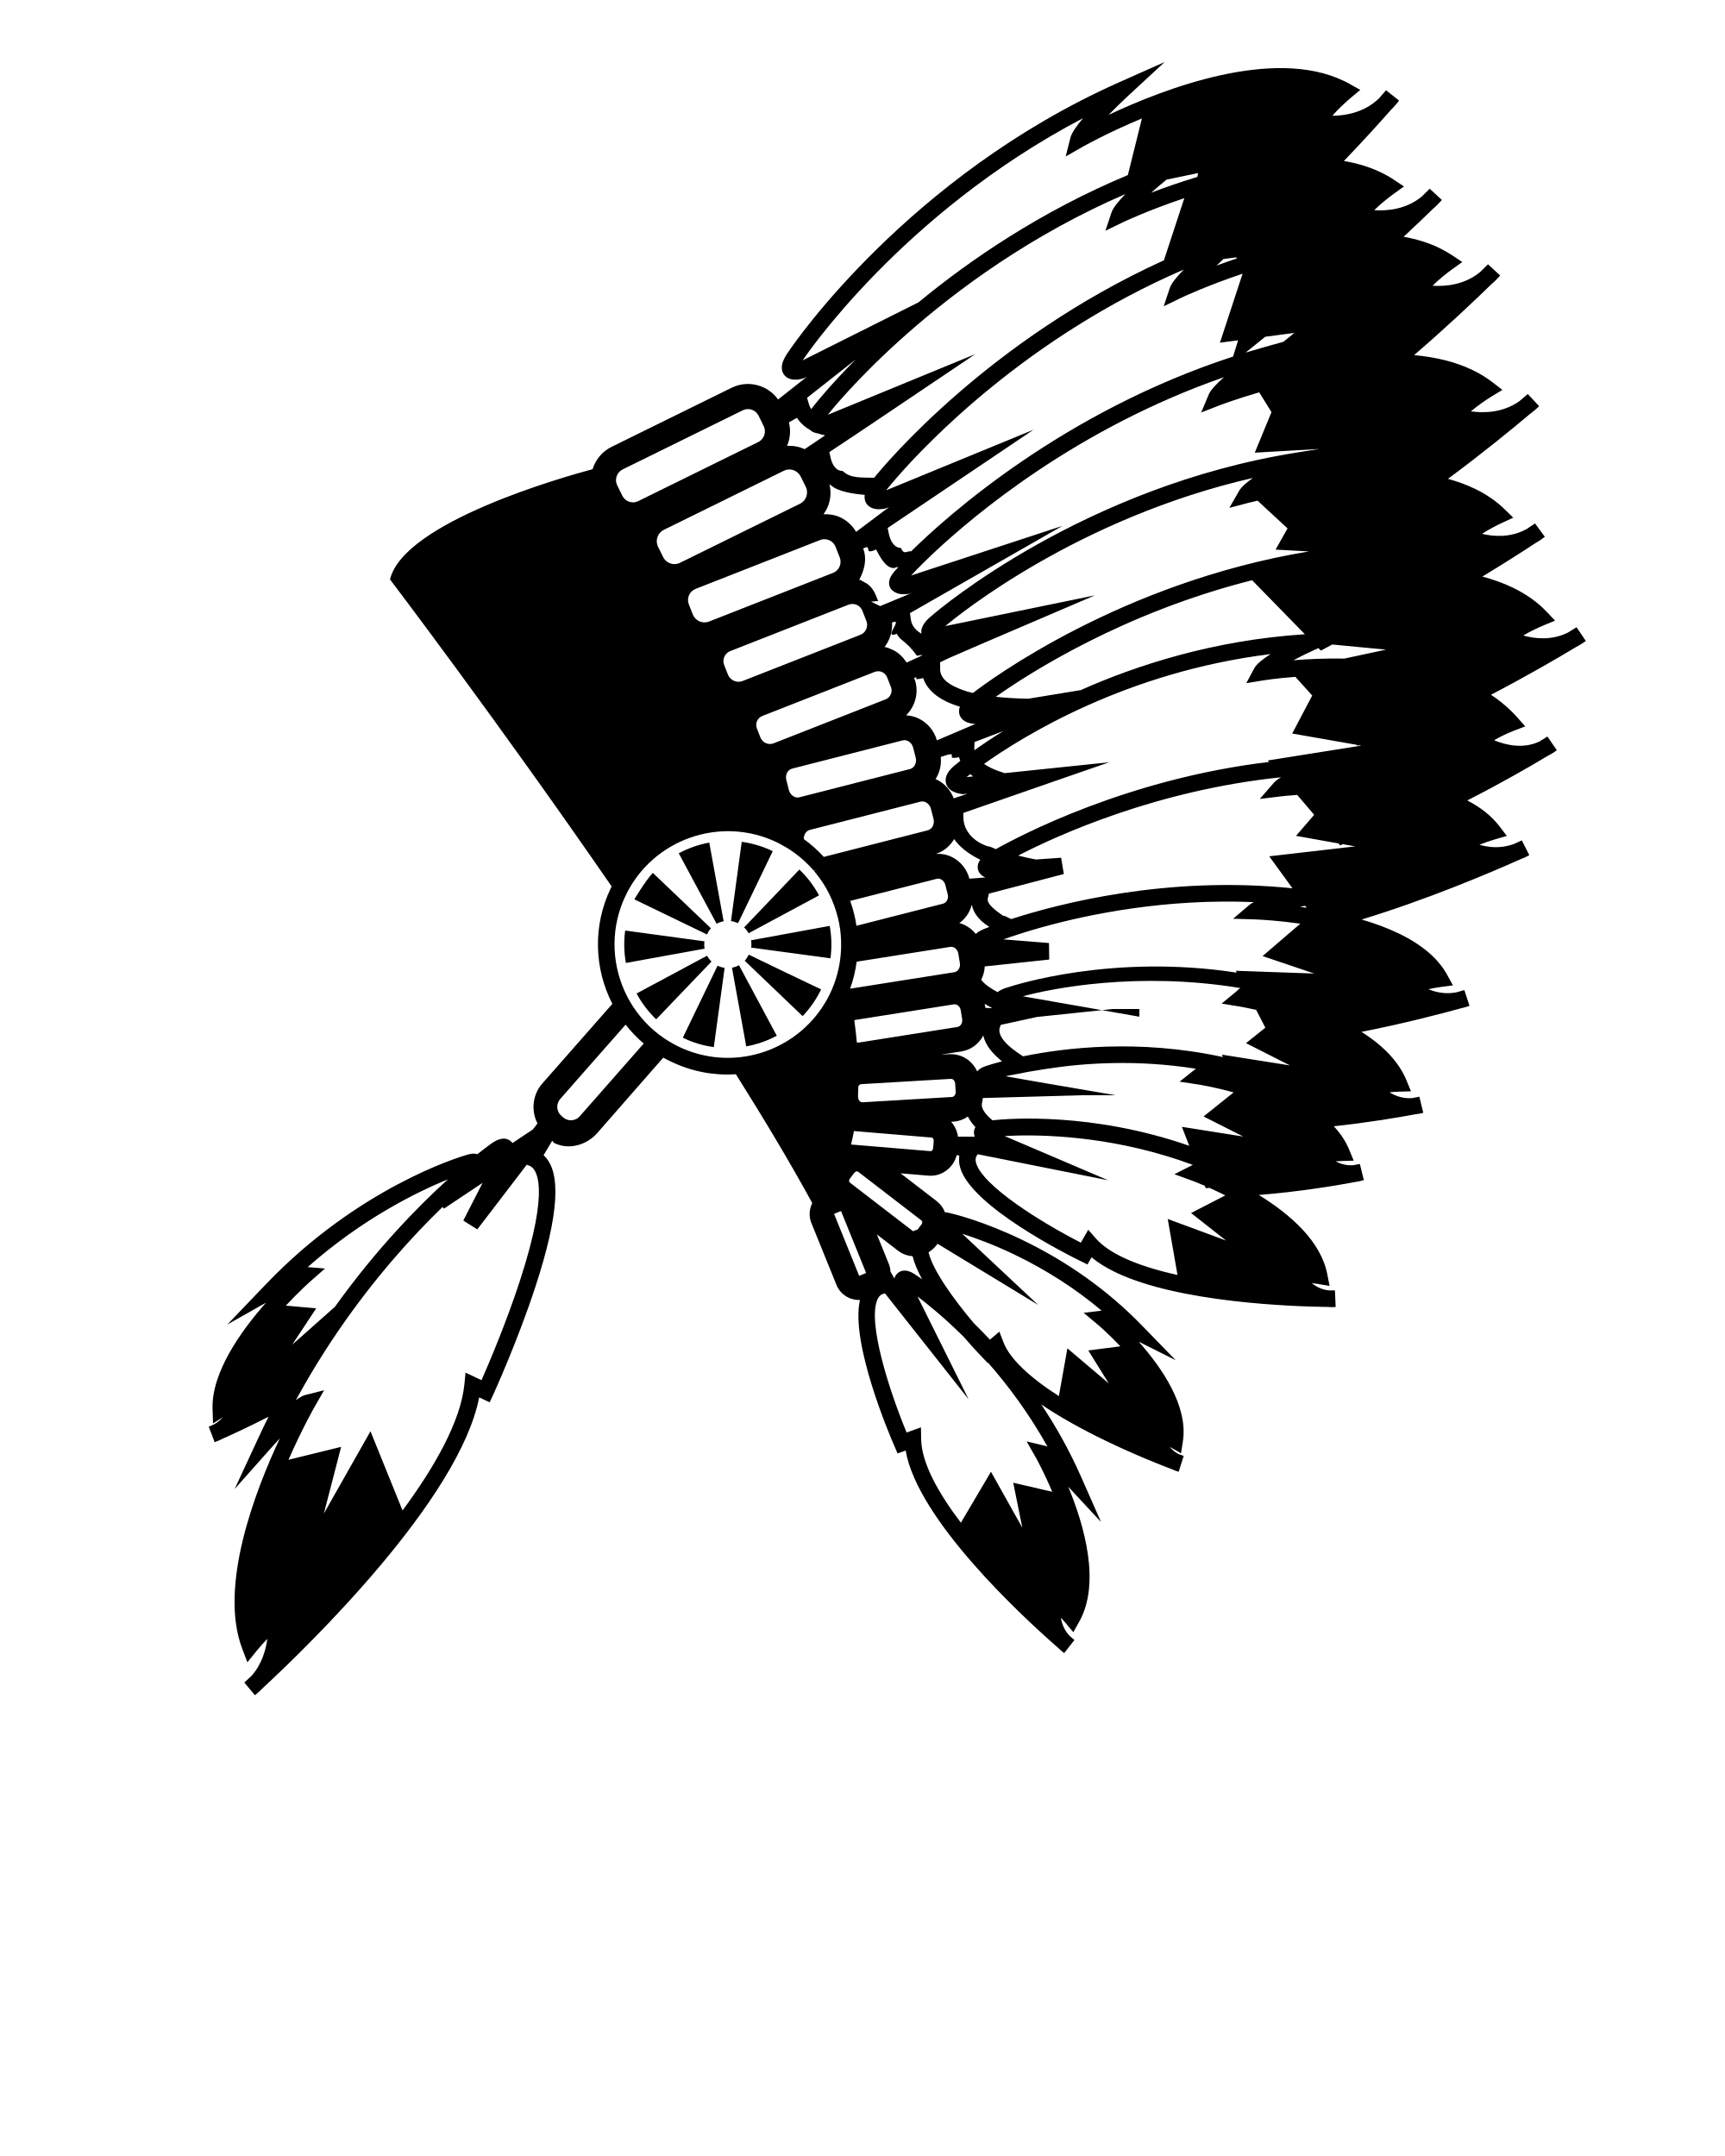
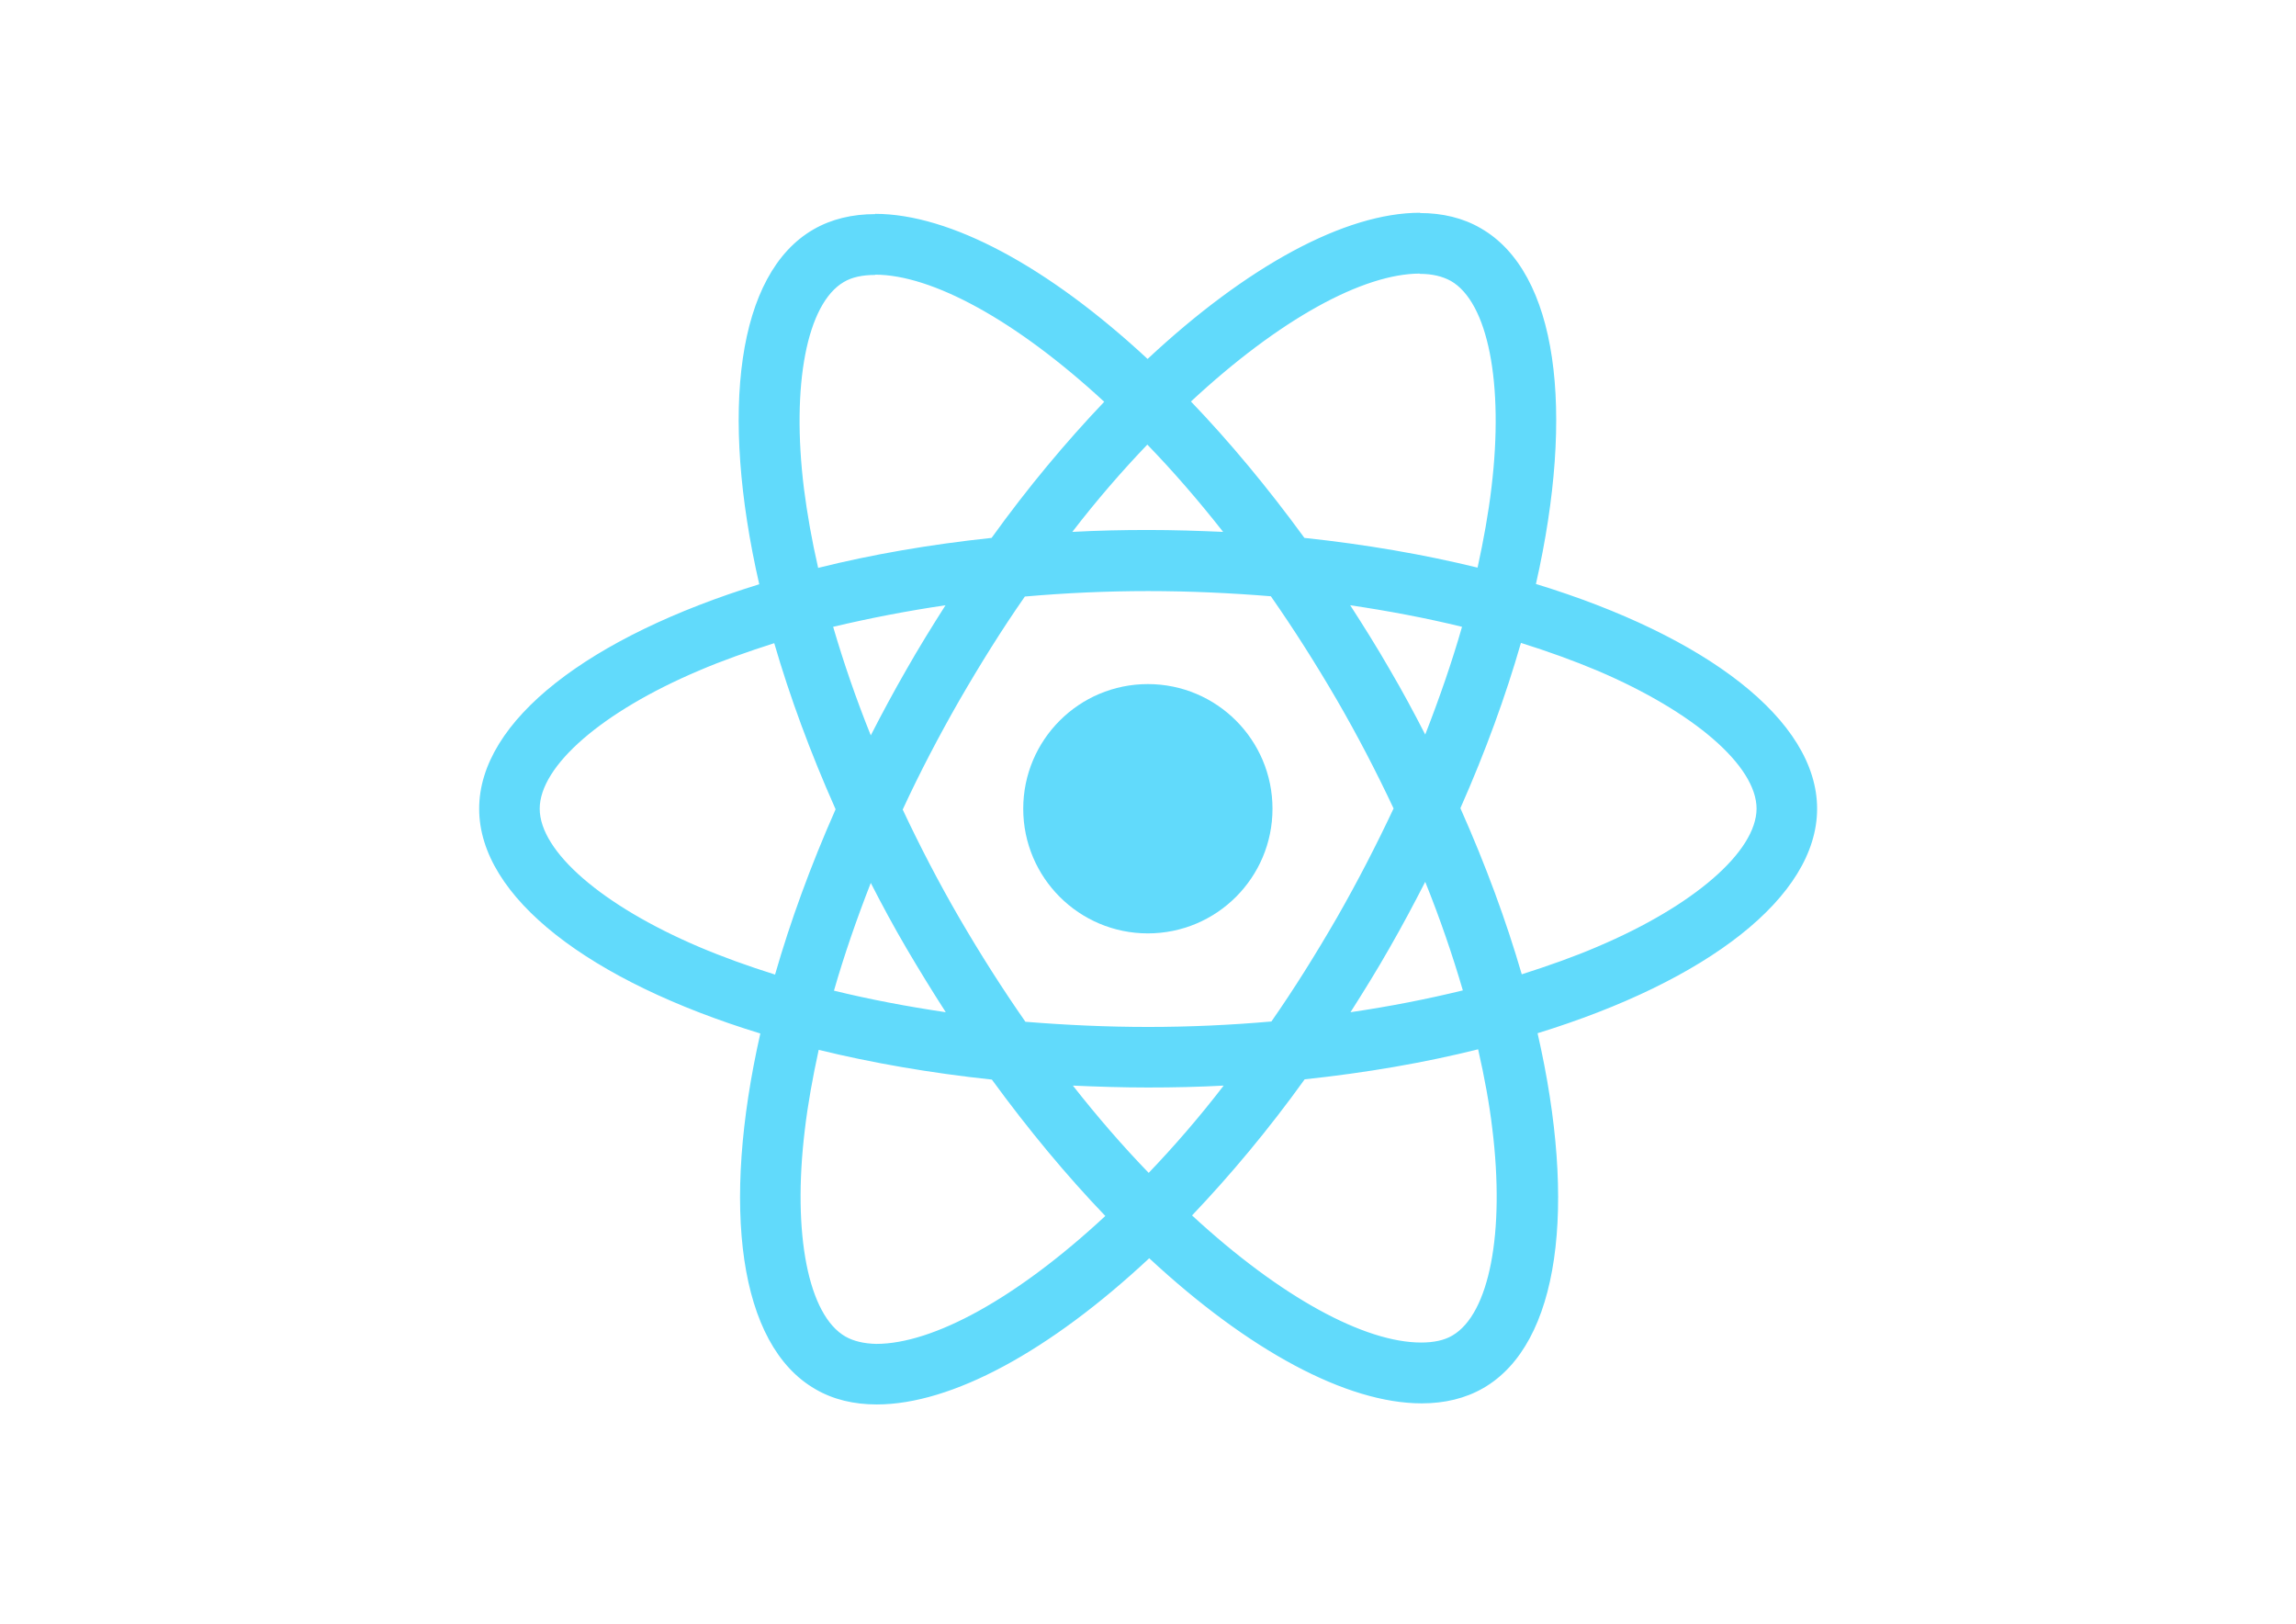
- <svg xmlns="http://www.w3.org/2000/svg" version="1.1" x="0px" y="0px" viewBox="0 0 100 125" enable-background="new 0 0 100 100" xml:space="preserve">
-   <g>
-     <g>
-       <g>
-         <g>
-           <g>
-             <path d="M39.583,60.166l2.015-4.177c0.131,0.064,0.269,0.105,0.409,0.125L41.38,60.71       C40.757,60.624,40.152,60.441,39.583,60.166z M38.04,59.097c-0.456-0.436-0.838-0.939-1.137-1.497l4.086-2.191       c0.068,0.126,0.155,0.24,0.258,0.339L38.04,59.097z M43.26,60.667l-0.827-4.563c0.142-0.026,0.279-0.073,0.407-0.143       l2.19,4.089C44.475,60.348,43.88,60.555,43.26,60.667z M36.284,55.83c-0.113-0.622-0.127-1.255-0.042-1.879l4.595,0.624       c-0.019,0.141-0.016,0.284,0.009,0.426L36.284,55.83z M46.528,58.912l-3.357-3.211c0.098-0.102,0.175-0.23,0.235-0.354l0,0       l2.104,1.017l2.089,0.999l0.004-0.006l-0.006,0.014C47.322,57.938,46.963,58.459,46.528,58.912z M40.984,54.178l-4.21-2.034       l0,0c0,0,0.639-1.084,1.072-1.536l3.366,3.21C41.114,53.921,41.043,54.053,40.984,54.178L40.984,54.178z M43.548,54.941       c0.019-0.141,0.016-0.284-0.01-0.425l4.561-0.835c0.113,0.622,0.129,1.254,0.044,1.879L43.548,54.941z M41.542,53.556       l-2.194-4.085c0.555-0.298,1.15-0.507,1.769-0.619l0.833,4.561C41.807,53.438,41.67,53.487,41.542,53.556z M43.395,54.108       c-0.068-0.127-0.155-0.241-0.257-0.339l3.202-3.354c0.457,0.436,0.84,0.938,1.139,1.497L43.395,54.108z M42.375,53.403       l0.623-4.596c0.623,0.084,1.228,0.266,1.798,0.541l-2.011,4.178C42.653,53.464,42.515,53.422,42.375,53.403z" />
-           </g>
-         </g>
-       </g>
-     </g>
-     <path d="M55.658,67.682c0.63,2.271,6.332,5.114,6.981,5.431l0.404,0.197l0.235-0.414c0.375,0.312,0.834,0.6,1.374,0.86   c3.675,1.775,10.337,1.994,12.324,2.019c0.148,0.013,0.3,0.014,0.453,0.001l-0.041-0.961c-0.003,0-0.131,0.001-0.361-0.001   c-0.202-0.021-0.398-0.078-0.586-0.168c-0.149-0.072-0.283-0.162-0.4-0.256c0.117,0.014,0.234,0.028,0.348,0.049l0.688,0.115   l-0.134-0.684c-0.372-1.899-2.115-3.446-3.969-4.589c2.4-0.189,4.578-0.561,5.637-0.76c0.148-0.017,0.305-0.061,0.451-0.102   l-0.229-0.936c-0.002,0.001-0.129,0.026-0.355,0.07c-0.329,0.031-0.663-0.032-0.989-0.19c-0.021-0.01-0.04-0.021-0.059-0.03   c0.115-0.01,0.234-0.018,0.349-0.021l0.696-0.021l-0.266-0.645c-0.196-0.475-0.493-0.924-0.887-1.348   c2.024-0.217,3.765-0.515,4.705-0.69c0.162-0.02,0.321-0.044,0.483-0.089l-0.229-0.935c-0.003,0.001-0.144,0.03-0.397,0.078   c-0.375,0.036-0.754-0.036-1.126-0.216c-0.075-0.037-0.146-0.074-0.212-0.114c0.18-0.021,0.371-0.036,0.555-0.04l0.695-0.021   l-0.265-0.644c-0.433-1.047-1.31-1.985-2.606-2.801c2.448-0.482,4.578-1.039,5.732-1.358c0.178-0.038,0.357-0.088,0.533-0.152   l-0.301-0.914c-0.002,0.001-0.164,0.049-0.457,0.131c-0.649,0.127-1.222-0.013-1.626-0.182c0.238-0.054,0.494-0.1,0.726-0.13   l0.697-0.091l-0.339-0.617c-0.515-0.938-1.454-1.741-2.791-2.388c-0.68-0.327-1.417-0.596-2.163-0.813   c3.836-1.17,7.478-2.723,9.168-3.478c0.187-0.069,0.372-0.154,0.551-0.252l-0.434-0.858c-0.002,0.002-0.172,0.08-0.479,0.218   c-0.755,0.271-1.458,0.188-1.978,0.034c0.289-0.116,0.619-0.23,0.914-0.316l0.674-0.195l-0.427-0.559   c-0.447-0.586-1.076-1.09-1.866-1.499c1.996-1.015,3.651-1.975,4.636-2.567c0.194-0.097,0.382-0.212,0.557-0.344l-0.546-0.792   c-0.002,0.001-0.167,0.106-0.47,0.289c-0.946,0.449-1.966,0.196-2.621-0.073c0.326-0.197,0.767-0.408,1.157-0.558l0.647-0.248   l-0.461-0.521c-0.43-0.486-0.94-0.925-1.524-1.312c2.112-1.103,3.872-2.129,4.919-2.76c0.2-0.102,0.395-0.222,0.581-0.358   l-0.539-0.796c-0.002,0.001-0.181,0.113-0.507,0.311c-0.959,0.476-1.945,0.347-2.583,0.167c0.351-0.209,0.801-0.43,1.197-0.594   l0.646-0.267l-0.479-0.508c-0.522-0.554-1.184-1.026-1.965-1.404c-0.552-0.266-1.147-0.478-1.769-0.645   c1.28-0.773,2.338-1.453,3.054-1.925c0.196-0.11,0.386-0.238,0.567-0.38l-0.57-0.774c-0.002,0.001-0.177,0.121-0.495,0.331   c-0.942,0.515-1.929,0.427-2.575, 0.271c0.342-0.223,0.783-0.463,1.174-0.643l0.635-0.292l-0.499-0.489   c-0.476-0.465-1.056-0.865-1.726-1.188c-0.488-0.235-1.012-0.425-1.559-0.576c2.049-1.519,3.733-2.901,4.732-3.744   c0.194-0.14,0.379-0.298,0.551-0.472l-0.658-0.701c-0.002,0.001-0.172,0.15-0.483,0.413c-0.977,0.694-2.099,0.693-2.813,0.591   c0.366-0.313,0.866-0.66,1.227-0.881l0.598-0.363l-0.553-0.428c-0.352-0.272-0.745-0.515-1.17-0.72   c-1.018-0.491-2.18-0.757-3.396-0.868c1.943-1.675,3.536-3.188,4.476-4.105c0.183-0.154,0.355-0.326,0.515-0.511l-0.707-0.65   c-0.003,0-0.162,0.162-0.453,0.447c-0.923,0.764-2.042,0.844-2.763,0.795c0.344-0.339,0.815-0.722,1.159-0.968l0.568-0.406   l-0.581-0.386c-0.236-0.156-0.489-0.3-0.753-0.428c-0.64-0.31-1.336-0.519-2.068-0.65c0.688-0.64,1.267-1.196,1.704-1.622   c0.183-0.154,0.354-0.326,0.515-0.511l-0.708-0.652c-0.002,0.002-0.161,0.163-0.453,0.449c-0.922,0.764-2.042,0.844-2.762,0.794   c0.343-0.339,0.815-0.721,1.159-0.968l0.567-0.407l-0.581-0.385c-0.235-0.157-0.488-0.301-0.753-0.428   c-0.663-0.32-1.388-0.534-2.149-0.664c1.155-1.205,2.096-2.247,2.721-2.957C80.8,6.21,80.96,6.027,81.104,5.83l-0.753-0.597   c-0.002,0.001-0.149,0.174-0.419,0.48c-0.863,0.83-1.974,0.994-2.695,0.998c0.316-0.363,0.76-0.78,1.084-1.052l0.536-0.447   l-0.608-0.341c-0.109-0.063-0.225-0.122-0.34-0.177C73.797,2.708,67.467,5.15,64.268,6.66c0.354-0.364,0.742-0.744,1.114-1.088   l2.136-1.976l-2.659,1.183c-12.203,5.435-18.851,15.168-19.107,15.55c-0.36,0.494-0.486,0.853-0.409,1.161   c0.049,0.196,0.177,0.353,0.361,0.441c0.319,0.154,0.718,0.056,0.875,0.006l0.196-0.091l-1.669,1.315   c-0.207-0.292-0.483-0.525-0.812-0.685c-0.6-0.29-1.287-0.287-1.884,0.007l-6.957,3.425c-0.551,0.271-0.932,0.75-1.1,1.295   c-1.644,0.438-10.942,3.056-11.744,6.39c0,0,6.244,8.221,12.849,17.8c-0.014,0.031-0.031,0.06-0.045,0.09   c-1.068,2.209-0.956,4.688,0.086,6.719l-4.058,4.614c-0.577,0.656-0.661,1.583-0.283,2.318l-0.264,0.345   c-0.028,0.021-0.055,0.037-0.083,0.057l-1.104, 0.736c-0.059-0.083-0.135-0.148-0.231-0.195c-0.383-0.185-0.801,0.073-1.125,0.322   c-0.054,0.039-0.293,0.212-0.677,0.518c-0.222-0.07-0.465-0.013-0.679,0.06c-0.379,0.109-6.214,1.877-11.558,7.458l-2.259,2.358   l2.243-1.267c-1.451,1.642-3.17,4.048-3.099,6.166l0.028,0.836l0.568-0.356c-0.142,0.156-0.312,0.302-0.513,0.411   c-0.193,0.086-0.302,0.133-0.304,0.134l0.344,0.897c0.132-0.046,0.26-0.101,0.383-0.165c0.61-0.271,1.596-0.725,2.741-1.311   c-0.201,0.4-0.398,0.809-0.59,1.225l-1.374,2.963l2.169-2.441c0.144-0.161,0.294-0.327,0.447-0.491   c-1.447,3.086-3.552,8.59-2.177,12.2l0.298,0.783l0.525-0.652c0.188-0.233,0.417-0.489,0.632-0.708   c-0.09,0.648-0.328,1.502-0.938,2.166c-0.254,0.234-0.396,0.362-0.399,0.364l0.617,0.738c0.164-0.128,0.319-0.27,0.462-0.421   c2.729-2.531,11.38-10.943,12.538-16.847l0.609,0.285l0.203-0.44c0.014-0.03,1.417-3.099,2.458-6.292   c1.357-4.158,1.511-6.652,0.463-7.592c0.128-0.225,0.29-0.484,0.5-0.84c0.047,0.031,0.08,0.136,0.13,0.136l0,0   c0.83,0.411,1.863,0.118,2.473-0.573l3.833-4.38c0.15,0.087,0.308,0.158,0.466,0.234c1.207,0.583,2.497,0.809,3.748,0.729   c1.65,2.625,3.167,5.159,4.427,7.47c-0.008,0.017-0.018,0.032-0.025,0.049c-0.163,0.356-0.172,0.748-0.027,1.106l1.456,3.591   c0.129,0.319,0.374,0.578,0.688,0.73c0.209,0.101,0.44,0.147,0.671,0.142c-0.565,2.478,1.723,7.842,2.002,8.481l0.18,0.414   l0.468-0.168c0.691,4.043,6.854,9.709,8.838,11.439c0.107,0.11,0.226,0.211,0.354,0.303l0.592-0.757   c-0.002-0.002-0.104-0.088-0.284-0.245c-0.306-0.319-0.445-0.706-0.504-1.049c0.104,0.108,0.2,0.216,0.275,0.307l0.448,0.534   l0.342-0.608c1.267-2.259,0.272-5.638-0.635-7.824l1.898,2.04l-1.151-2.61c-0.687-1.557-1.48-2.959-2.313-4.204   c1.02,0.693,2.272,1.4,3.758,2.118c1.699,0.82,3.232,1.421,3.831,1.646c0.12,0.058,0.247,0.104,0.378,0.14l0.291-0.917   c-0.003,0-0.106-0.038-0.294-0.109c-0.215-0.104-0.382-0.254-0.512-0.414c0.029,0.016,0.047,0.025,0.047,0.025l0.605,0.345   l0.107-0.688c0.321-2.053-1.235-4.295-2.563-5.785l2.146,1.076l-1.988-2.045c-1.941-1.995-4.26-3.652-6.893-4.924   c-2.285-1.103-3.969-1.504-4.143-1.544c-0.076-0.021-0.205-0.055-0.351-0.063c-0.1-0.258-0.266-0.483-0.489-0.655l-2.085-1.605   l1.615,0.136c0.423,0.035,0.832-0.103,1.153-0.391c0.243-0.216,0.41-0.498,0.489-0.811c0.042,0.013,0.091,0.03,0.149,0.052   C55.579,67.225,55.595,67.451,55.658,67.682z M56.943,63.895l0.03-0.234l5.743-0.16h1.97l-4.095-0.7l-2.294-0.401   c0.243-0.064,0.546-0.099,0.898-0.175c0.427-0.093,0.928-0.169,1.494-0.258c2.142-0.336,5.21-0.549,8.639-0.004   c-0.03,0.018-0.057,0.039-0.079,0.059l-0.869,0.69l1.096,0.166c0.015,0.003,0.88,0.137,2.038,0.457l-1.742,1.395l2.303,1.165   l-3.56-0.564l0.427,1.1c-5.617-1.96-10.455-1.583-11.41-1.48C57.043,64.544,56.83,64.179,56.943,63.895z M56.894,60.217   c0.042-0.06,0.078-0.122,0.109-0.186c0.117,0.572,0.557,1.079,1.084,1.501c-0.451,0.119-0.731,0.21-0.806,0.235   c-0.149,0.042-0.453,0.134-0.635,0.348c-0.164-0.362-0.446-0.661-0.809-0.837c-0.249-0.12-0.526-0.175-0.801-0.159l-0.497,0.029   l1.187-0.188C56.202,60.887,56.618,60.622,56.894,60.217z M57.081,58.2c0.137,0.083,0.285,0.166,0.447,0.25l-0.403-0.015   l-0.014-0.088C57.104,58.298,57.094,58.249,57.081,58.2z M71.075,71.923l-3.38-1.25l0.566,3.247   c-1.18-0.261-2.29-0.597-3.189-1.031c-0.679-0.327-1.197-0.692-1.541-1.084l-0.444-0.507l-0.429,0.748   c-2.313-1.179-5.708-3.303-6.073-4.622c-0.063-0.226-0.009-0.35,0.046-0.434l0.046-0.071l4.537,0.906l3.027,0.604l-6.002-2.564   c0.201-0.012,0.44-0.021,0.712-0.028c2.031-0.049,5.945,0.121,10.203,1.702c-0.032,0.013-0.062,0.024-0.087,0.038l-0.986,0.502   l0.814,0.296l0.226,0.082c0.004,0.002,0.282,0.104,0.722,0.294l0.055,0.138l0.216-0.02c0.175,0.078,0.366,0.167,0.57,0.267   c0.111,0.053,0.227,0.11,0.347,0.171l-1.983,1.022L71.075,71.923z M74.783,61.771l-3.942-0.624l0.053,0.139   c-4.891-1.061-9.177-0.538-11.584-0.042c-1.039-0.65-1.519-1.252-1.339-1.706l0.047-0.119l2.099-0.458l4.396-0.461h1.535   l0.003,0.446l-6.755-1.183c1.662-0.453,6.659-1.459,12.614-0.477c-0.09,0.04-0.166,0.138-0.223,0.183l-0.868,0.716l1.094,0.18   c0.011,0.001,0.356,0.064,0.906,0.183l0.534,1.035l-1.12,0.897L74.783,61.771z M71.642,56.283l0.057,0.109   c-7.231-1.113-12.898,0.727-13.29,0.857c-0.134,0.039-0.387,0.114-0.577,0.273c-0.38-0.203-0.748-0.448-0.952-0.714   c0.123-0.241,0.193-0.505,0.207-0.777l3.736-0.398l-0.01-0.831l-0.002-0.127l-1.139-0.092l-1.505-0.12   c0.134-0.048,0.291-0.102,0.465-0.161c0.462-0.155,1.063-0.345,1.781-0.545c2.728-0.759,7.166-1.669,12.274-1.454   c-0.104,0.051-0.188,0.103-0.249,0.154l-0.954,0.81l1.251,0.037c0.018,0,0.738,0.025,1.796,0.142c0.265,0.03,0.55,0.065,0.85,0.107   l-2.188,1.879l2.999,1.012L71.642,56.283z M75.358,52.575c0.085-0.017,0.169-0.032,0.253-0.048l0.053-0.01l0.082,0.112   C75.613,52.609,75.484,52.592,75.358,52.575z M77.593,48.9l0.099,0.115l0.152-0.071l0.72,0.127l-4.985,0.576l1.348,1.855   c-7.257-0.753-13.565,0.895-16.304,1.784c-0.166-0.062-0.337-0.198-0.481-0.198l0,0c-0.997-0.673-0.896-0.911-0.867-1.054   l0.052-0.223l3.396-0.89l0.948-0.247l-0.101-0.607l-0.055-0.338l-1.462,0.103c-0.354-0.066-0.698-0.143-1.029-0.227   c2.293-1.184,8.021-3.793,15.241-4.54c-0.183,0.107-0.326,0.213-0.412,0.312l-0.821,0.943l1.242-0.15   c0.015-0.002,0.36-0.042,0.927-0.083l0.982,1.154l-1.052,1.221L77.593,48.9z M47.755,49.681c-0.345-0.379-0.731-0.726-1.157-1.032   c-0.011-0.25,0.13-0.477,0.353-0.534l6.407-1.636c0.127-0.033,0.236,0,0.306,0.033c0.149,0.072,0.261,0.212,0.304,0.385   l0.149,0.581c0.038,0.153,0.02,0.306-0.051,0.435c-0.038,0.066-0.124,0.184-0.285,0.227L47.755,49.681z M50.04,31.804   c0.579-0.316-0.053,0.43,0.747,0.054c0.212,0.395,0.549,1.077,1.025,1.077h0.001c0.077,0,0.173-0.08,0.258-0.047   c-0.419,0.436-0.575,0.7-0.521,1.019c0.037,0.215,0.181,0.358,0.387,0.458c0.289,0.14,0.663,0.077,0.77,0.06l0.207-0.071   l-1.891,0.787L50.5,34.883v-0.002l0.408-0.036c-0.188-0.479-0.336-0.866-0.798-1.09c-0.131-0.063-0.161-0.111-0.3-0.145   C50.104,33.075,50.275,32.418,50.04,31.804z M48.085,28.078c0.112,0.074,0.218,0.173,0.348,0.237l0,0   c0.457,0.22,1.046,0.319,1.698,0.378c-0.019,0.104-0.014,0.188,0.006,0.284c0.044,0.207,0.18,0.365,0.376,0.46   c0.308,0.148,0.71,0.069,0.825,0.042l0.202-0.078l-1.91,1.434c-0.21-0.357-0.52-0.647-0.898-0.831   c-0.308-0.149-0.655-0.201-0.992-0.19C48.105,29.318,48.236,28.691,48.085,28.078z M51.713,36.094   c0.716-0.295-0.6,0.992,0.28,0.654c0.179,0.396,0.513,0.377,1.165,1.271h0.001c0.094,0,0.209-0.066,0.314-0.028l-0.912,0.423   c-0.193-0.291-0.458-0.567-0.777-0.722c-0.162-0.078-0.33-0.15-0.503-0.182C51.586,37.117,51.745,36.6,51.713,36.094z    M50.706,38.955c0.146-0.057,0.306-0.051,0.446,0.017c0.126,0.061,0.225,0.167,0.275,0.298l0.221,0.559   c0.054,0.138,0.051,0.29-0.009,0.426c-0.059,0.137-0.169,0.241-0.307,0.295l-3.021,1.186l-3.459,1.358   c-0.155,0.061-0.324,0.054-0.475-0.018c-0.135-0.065-0.239-0.179-0.293-0.317l-0.207-0.526c-0.054-0.138-0.051-0.29,0.008-0.426   c0.06-0.136,0.168-0.242,0.307-0.296L50.706,38.955z M45.919,44.563l6.406-1.636c0.128-0.033,0.237,0,0.307,0.034   c0.15,0.072,0.261,0.211,0.304,0.385l0.149,0.582c0.039,0.151,0.021,0.305-0.052,0.434c-0.036,0.066-0.123,0.185-0.283,0.226   l-6.406,1.637c-0.128,0.032-0.238-0.001-0.307-0.034l0,0c-0.149-0.072-0.26-0.213-0.305-0.386l-0.148-0.581   C45.508,44.927,45.659,44.63,45.919,44.563z M53.515,39.312c0.155,0.462,0.527,0.965,1.339,1.357   c0.238,0.116,0.506,0.216,0.795,0.303c-0.041,0.104-0.062,0.212-0.051,0.328c0.021,0.236,0.169,0.437,0.404,0.551   c0.195,0.095,0.426,0.117,0.541,0.122l-2.229,0.95c-0.162-0.557-0.542-1.016-1.056-1.264c-0.231-0.112-0.479-0.174-0.73-0.187   c0.184-0.179,0.334-0.395,0.439-0.637c0.214-0.491,0.225-1.035,0.028-1.534C53.377,39.171,52.75,39.51,53.515,39.312z    M54.823,45.305c0.014,0.15,0.092,0.425,0.45,0.597c0.227,0.11,0.481,0.133,0.53,0.137l0.042,0.003l0.247-0.026l-0.803,0.272   c-0.181-0.478-0.532-0.869-0.989-1.09c-0.022-0.01-0.046-0.018-0.067-0.028c0.021-0.034,0.043-0.066,0.063-0.101   c0.201-0.361,0.281-0.771,0.241-1.182c1.267-0.444,0.098,0.22,1.056,0.013c0.021,0.069,0.046,0.141,0.077,0.212   c-0.107,0.086-0.176,0.142-0.202,0.164C55.166,44.505,54.778,44.859,54.823,45.305z M56.487,43.498   c-0.007-0.067-0.006-0.123-0.005-0.16l0.011-0.317l1.669-0.635C57.478,42.81,56.918,43.19,56.487,43.498z M56.412,45.015   l-0.38,0.039c0.01-0.006,0.018-0.012,0.025-0.019l0.021-0.016c0.007-0.005,0.063-0.054,0.169-0.137   C56.299,44.927,56.354,44.972,56.412,45.015z M54.298,50.953c0.103-0.026,0.192,0.001,0.249,0.027   c0.125,0.062,0.219,0.18,0.254,0.325l0.139,0.539c0.032,0.127,0.018,0.257-0.042,0.364c-0.03,0.056-0.103,0.152-0.232,0.186   l-5.017,1.281c-0.072-0.492-0.194-0.976-0.361-1.443L54.298,50.953z M55.17,49.682c-0.285-0.138-0.599-0.196-0.908-0.177   c0.442-0.144,0.81-0.445,1.05-0.857c0.318,0.458,0.825,0.857,1.517,1.199c-0.097,0.126-0.157,0.27-0.152,0.437   c0.003,0.114,0.046,0.397,0.395,0.565c0.018,0.009,0.036,0.017,0.055,0.025l-0.93,0.071C56.052,50.389,55.678,49.928,55.17,49.682z    M56.327,52.482c0.006-0.001,0.01-0.001,0.016-0.002c0.085,0.41,0.361,0.856,1.011,1.259c-0.086,0.033-0.141,0.056-0.162,0.064   c-0.156,0.058-0.43,0.16-0.624,0.344c-0.174-0.216-0.392-0.394-0.645-0.516c-0.1-0.05-0.203-0.087-0.308-0.115   c0.219-0.155,0.402-0.358,0.54-0.604C56.23,52.775,56.287,52.631,56.327,52.482z M78.645,43.182l0.05,0.054l0.069-0.033   l0.151,0.026l-5.418,0.861l0.073,0.086c-8.185,0.972-14.415,4.258-15.84,5.055c-0.156-0.061-0.322-0.162-0.465-0.162l0,0   c-0.936-0.309-1.392-0.993-1.413-1.613l-0.011-0.322l3.217-1.12l2.029-0.706l3.217-1.114l-6.063,0.631   c-0.287-0.087-0.552-0.186-0.784-0.298c-0.164-0.08-0.298-0.16-0.411-0.239c2.249-1.599,8.276-5.344,16.613-6.365   c-0.449,0.285-0.817,0.575-0.95,0.825l-0.46,0.862l0.963-0.16c0.022-0.004,0.754-0.122,1.883-0.208l0.975,1.083l-1.16,2.203   L78.645,43.182z M76.22,37.67l0.21-0.094l0.142,0.145l0.663-0.353l3.116,0.297l-2.418,0.517c-1.119-0.018-2.138,0.032-2.952,0.097   C75.378,38.068,75.812,37.855,76.22,37.67z M75.646,36.773c-5.324,0.339-9.805,1.817-12.995,3.238l-3.046,0.5   c-0.652-0.013-1.286-0.049-1.878-0.113c1.988-1.405,7.421-4.881,14.86-6.758L75.646,36.773z M75.88,31.971   c-10.864,1.793-18.501,7.453-19.48,8.208c-0.426-0.099-0.749-0.222-1.067-0.376c-0.889-0.43-0.832-0.925-0.832-1.088v-0.318   l0.467-0.225l1.96-0.851l6.548-2.805l-8.679,1.784c0.841-0.704,7.718-6.271,17.835-8.59c-0.375,0.269-0.675,0.529-0.794,0.739   l-0.57,0.995l1.107-0.291c0.013-0.003,0.202-0.052,0.528-0.125l1.737,1.608l-0.694,1.229L75.88,31.971z M73.347,19.524l1.69-0.222   L74.4,19.817l-1.088,0.303c-0.372,0.104-0.738,0.211-1.103,0.323L73.347,19.524z M69.636,23.914l1.054-0.41   c0.028-0.011,0.931-0.357,2.308-0.758l0.711,1.149l-0.968,2.35l3.74-0.215l-1.307,0.208c-12.34,1.964-20.759,9.116-21.096,9.406   c-0.337,0.269-0.713,0.631-0.665,1.059c0.002,0.014,0.006,0.028,0.007,0.042c-0.484-0.289-0.589-0.611-0.618-0.845l-0.052-0.351   l4.812-2.753l2.66-1.521l1.371-0.786l-4.087,1.34l-3.761,1.233l-0.93,0.305c0.001,0,0.003-0.002,0.003-0.003l0.017-0.017   c0.01-0.01,0.119-0.132,0.326-0.344c0.205-0.21,0.507-0.511,0.899-0.881c2.438-2.3,8.405-7.299,16.897-10.254   c-0.43,0.377-0.776,0.739-0.886,1.004L69.636,23.914z M70.928,15.018l0.729-0.096l0.055,0.058c-0.424,0.141-0.822,0.283-1.19,0.418   L70.928,15.018z M67.816,16.693l-0.355,1.066l1.028-0.5c0.035-0.017,1.488-0.703,3.545-1.39l-1.313,4l1.053-0.139l-0.291,0.942   c-9.844,3.209-16.548,9.209-18.664,11.294c-0.211-0.052-0.419,0.249-0.588-0.197c0,0,0,0-0.001,0c-0.408,0-0.626-0.448-0.701-0.814   l-0.071-0.344l3.451-2.324l2.151-1.449l2.853-1.923l-6.378,2.622l-2.164,0.89c0.001-0.001,0.002-0.003,0.003-0.004l0.016-0.019   c0.012-0.015,0.207-0.265,0.58-0.693c1.783-2.049,7.615-8.175,16.655-12.083C68.225,16.038,67.907,16.421,67.816,16.693z    M67.624,10.415l1.83-0.381l-0.041,0.224c-1.012,0.302-1.927,0.626-2.677,0.914C67.02,10.92,67.323,10.661,67.624,10.415z    M64.437,12.313l-0.355,1.066l1.028-0.499c0.036-0.017,1.49-0.703,3.546-1.39l-1.183,3.602   c-10.11,4.599-16.128,11.776-16.798,12.608c-0.73-0.026-1.368,0.053-1.822-0.394c0,0,0,0-0.001,0c-0.409,0-0.626-0.405-0.701-0.772   l-0.073-0.323l1.292-0.858l1.675-1.123l5.489-3.696l-8.543,3.513c0-0.001,0.002-0.002,0.003-0.003l0.015-0.02   c0.066-0.086,6.308-8.051,17.235-12.775C64.845,11.657,64.527,12.042,64.437,12.313z M46.959,24.926   c0.051,0.049,0.111,0.09,0.179,0.124c0.087,0.042,0.181,0.064,0.274,0.077c0.132,0.046,0.271,0.085,0.418,0.117l-1.184,0.798   c-0.326-0.151-0.675-0.212-1.021-0.189c0.021-0.05,0.042-0.101,0.06-0.153c0.135-0.396,0.149-0.814,0.05-1.211   c0.175-0.102,0.334-0.192,0.465-0.266C46.382,24.507,46.635,24.744,46.959,24.926z M46.788,23.062l2.816-2.22   c-1.454,1.465-2.257,2.472-2.348,2.587c-0.088,0.104-0.162,0.201-0.227,0.293c-0.063-0.092-0.11-0.195-0.143-0.311L46.788,23.062z    M46.531,20.893c0.001-0.001,0.002-0.002,0.003-0.004l0.013-0.019c0.06-0.091,5.691-8.497,16.238-14.018   c-0.368,0.436-0.657,0.846-0.729,1.123l-0.277,1.097l0.983-0.561c0.035-0.021,1.433-0.81,3.436-1.644l-0.814,3.282   c-5.031,2.101-9.123,4.895-12.137,7.38L46.531,20.893z M36.393,29.055c-0.097-0.047-0.231-0.141-0.318-0.317l-0.294-0.597   c-0.082-0.165-0.094-0.353-0.034-0.528s0.184-0.316,0.349-0.397l6.957-3.425c0.192-0.095,0.414-0.096,0.607-0.002   c0.089,0.043,0.21,0.126,0.296,0.277c0.008,0.013,0.015,0.025,0.022,0.04l0.293,0.596c0.082,0.166,0.094,0.353,0.035,0.528   c-0.019,0.055-0.046,0.105-0.076,0.152c-0.067,0.104-0.16,0.189-0.273,0.246l-0.547,0.27l-2.355,1.159L37,29.053   C36.809,29.148,36.587,29.149,36.393,29.055z M38.78,32.632c-0.148-0.071-0.265-0.187-0.338-0.335L38.148,31.7   c-0.178-0.363-0.028-0.802,0.333-0.98l4.538-2.234l2.418-1.191c0.204-0.1,0.438-0.101,0.643-0.001   c0.147,0.071,0.265,0.187,0.337,0.335l0.073,0.147l0.221,0.449c0.179,0.362,0.028,0.802-0.334,0.98l-6.956,3.425   C39.218,32.73,38.984,32.731,38.78,32.632z M41.108,36.034c-0.192,0.076-0.4,0.067-0.586-0.022l0,0   c-0.166-0.081-0.295-0.22-0.363-0.392l-0.118-0.303l-0.109-0.279c-0.139-0.354,0.036-0.756,0.391-0.895l7.218-2.833   c0.181-0.071,0.378-0.063,0.554,0.021c0.157,0.076,0.279,0.208,0.343,0.37l0.243,0.619c0.067,0.172,0.063,0.36-0.01,0.53   c-0.074,0.169-0.209,0.299-0.381,0.366L41.108,36.034z M42.081,38.812l-0.101-0.257c-0.06-0.154-0.057-0.324,0.01-0.475   c0.066-0.152,0.188-0.27,0.343-0.331l6.854-2.69c0.164-0.063,0.341-0.057,0.499,0.02c0.142,0.068,0.251,0.187,0.308,0.333   l0.231,0.588c0.062,0.155,0.058,0.324-0.009,0.477c-0.065,0.152-0.188,0.269-0.344,0.33l-5.123,2.01l-1.695,0.665   c-0.173,0.068-0.361,0.061-0.529-0.02c-0.149-0.073-0.266-0.198-0.327-0.353L42.081,38.812z M19.418,75.763l-2.48,2.201l1.392-2.11   l-1.759-0.157c0.783-0.84,1.402-1.39,1.419-1.403l0.851-0.748l-1.003-0.083c3.214-2.842,6.407-4.387,8.13-5.089   C24.25,69.931,21.825,72.402,19.418,75.763z M30.137,74.267c-0.794,2.433-1.802,4.796-2.223,5.752l-0.926-0.436l-0.067,0.677   c-0.213,2.13-1.701,4.759-3.585,7.315l-1.859-4.594l-2.702,4.772l1.001-3.868l-3.053,0.75c0.783-1.781,1.483-3.017,1.502-3.049   l0.563-0.982l-0.777,0.196l-0.321,0.08c-0.145,0.037-0.332,0.146-0.541,0.302c0.163-0.298,0.327-0.591,0.493-0.88   c0.119-0.209,0.239-0.416,0.36-0.62c0.528-0.889,1.067-1.73,1.611-2.526c2.134-3.118,4.326-5.518,6.046-7.18l0.077,0.097   l2.241-1.494l-1.119,2.187l0.313,0.197l0.498,0.314l1.295-1.692l1.573-2.058l0.155,0.063c0.014,0.004,0.029,0.011,0.042,0.017   C31.056,67.762,31.954,68.696,30.137,74.267z M33.611,64.717c-0.203,0.231-0.538,0.3-0.814,0.166l0,0   c-0.01-0.006-0.02-0.012-0.03-0.017c-0.044-0.024-0.087-0.053-0.126-0.087l-0.103-0.091c-0.285-0.25-0.313-0.685-0.063-0.97   l1.329-1.512l2.463-2.8c0.31,0.396,0.66,0.764,1.05,1.096L33.611,64.717z M47.836,58.131c-1.725,2.89-5.413,4.039-8.499,2.548   c-0.08-0.039-0.156-0.079-0.233-0.12c-0.417-0.222-0.802-0.482-1.151-0.778c-0.392-0.33-0.738-0.705-1.037-1.109   c-0.289-0.392-0.532-0.813-0.727-1.253c-0.752-1.703-0.783-3.712,0.088-5.516c1.576-3.263,5.513-4.635,8.776-3.059   c0.04,0.019,0.079,0.041,0.119,0.061c0.025,0.013,0.049,0.027,0.074,0.041c0.262,0.137,0.512,0.287,0.747,0.456   c0.029,0.021,0.059,0.042,0.088,0.063c0.401,0.295,0.763,0.63,1.08,0.997c0.088,0.01,0.176,0.01,0.267,0   c-0.086,0.014-0.172,0.02-0.256,0.013c0.021,0.024,0.042,0.05,0.063,0.076c0.152,0.182,0.293,0.372,0.424,0.568   c0.015,0.021,0.03,0.042,0.044,0.063c0.001,0.002,0.002,0.003,0.003,0.005c0.262,0.405,0.475,0.84,0.643,1.29   c0.172,0.464,0.294,0.945,0.36,1.438c0.022,0.176,0.036,0.354,0.044,0.528c0.015,0.306,0.01,0.612-0.018,0.918   c-0.069,0.766-0.271,1.528-0.624,2.26C48.028,57.795,47.935,57.966,47.836,58.131z M49.662,55.757l5.426-0.859   c0.072-0.011,0.143,0,0.212,0.033c0.136,0.065,0.231,0.202,0.257,0.365l0.088,0.549c0.021,0.13-0.007,0.258-0.076,0.359   c-0.036,0.052-0.114,0.143-0.248,0.163l-6.04,0.955C49.467,56.809,49.592,56.283,49.662,55.757z M49.672,60.437   c-0.037-0.414-0.086-0.843-0.147-1.286c0.019-0.008,0.038-0.014,0.058-0.017l5.712-0.904c0.061-0.009,0.121,0,0.179,0.026   c0.115,0.058,0.199,0.176,0.221,0.315l0.082,0.52c0.018,0.112-0.006,0.223-0.065,0.311c-0.036,0.054-0.103,0.121-0.208,0.139   l-5.712,0.904C49.751,60.45,49.711,60.445,49.672,60.437z M49.901,63.887c-0.067-0.032-0.149-0.119-0.156-0.257l-0.006-0.081   c0.012-0.188,0.019-0.38,0.022-0.576c0.041-0.065,0.103-0.113,0.174-0.117l5.186-0.306c0.034-0.002,0.065,0.004,0.098,0.019   c0.065,0.033,0.147,0.119,0.155,0.257l0.027,0.471c0.008,0.114-0.04,0.189-0.069,0.225c-0.028,0.033-0.078,0.075-0.149,0.079   l-5.185,0.307C49.964,63.907,49.932,63.901,49.901,63.887z M50.172,73.821l-0.326,0.133c-0.021,0.008-0.037,0.006-0.044,0.004   l-1.447-3.571c0.003-0.007,0.012-0.019,0.034-0.027l0.326-0.132c0.022-0.009,0.037-0.007,0.044-0.004l1.443,3.559   c0.001,0.004,0.003,0.009,0.004,0.014C50.201,73.804,50.191,73.813,50.172,73.821z M60.724,83.872   c-0.045-0.021-0.088-0.034-0.132-0.044l-1.076-0.258l0.547,0.963c0.012,0.022,0.456,0.813,0.936,1.957l-2.261-0.525l0.527,2.609   l-1.818-3.245l-1.743,2.955c-1.303-1.715-2.284-3.464-2.305-4.854l-0.009-0.675l-0.832,0.3c-1.03-2.477-2.284-6.435-1.686-7.724   c0.104-0.226,0.234-0.29,0.338-0.32l0.092-0.026l4.85,6.142l-2.963-5.96c0.579,0.438,1.55,1.221,2.676,2.337   c0.533,0.617,0.96,1.066,1.09,1.202l0.313,0.324l0.019-0.016C58.444,80.336,59.657,81.957,60.724,83.872z M54.288,72.194   l0.063-0.083l5.832,3.545l-4.399-4.123c0.709,0.223,1.798,0.613,3.071,1.227c1.837,0.888,3.514,1.97,5.008,3.229l-1.041,0.126   l0.849,0.712c0.016,0.014,0.58,0.492,1.278,1.23l-1.859,0.239l1.188,1.913l-2.4-2.036l-0.494,2.769   c-1.735-1.111-2.845-2.178-3.206-3.106l-0.244-0.63l-0.547,0.464c-0.321-0.346-0.635-0.665-0.938-0.962   c-1.176-1.391-2.381-3.069-2.62-4.105C54.002,72.497,54.159,72.361,54.288,72.194z M52.903,72.83   c0.102,0.415,0.298,0.868,0.551,1.335c-0.162-0.114-0.268-0.185-0.309-0.211c-0.112-0.08-0.213-0.142-0.308-0.188   c-0.413-0.199-0.675-0.059-0.793,0.045c-0.106,0.09-0.165,0.202-0.194,0.315l-0.229-0.401c-0.007-0.154-0.038-0.308-0.098-0.454   l-0.691-1.703l1.235,0.951c0.083,0.063,0.172,0.118,0.266,0.163C52.516,72.771,52.709,72.817,52.903,72.83z M53.421,70.762   c0.024,0.019,0.038,0.046,0.042,0.083c0.003,0.029,0.001,0.088-0.046,0.147l-0.234,0.305c-0.106,0.023-0.196,0.053-0.246,0.091   l-3.672-2.826c-0.051-0.04-0.063-0.145,0.005-0.23l0.256-0.334c0.061-0.079,0.151-0.1,0.204-0.073   c0.006,0.002,0.012,0.006,0.018,0.011L53.421,70.762z M54.027,66.708c-0.027,0.025-0.056,0.035-0.087,0.034l-4.604-0.386   c0.061-0.248,0.118-0.508,0.168-0.78l4.502,0.377c0.013,0.001,0.023,0.004,0.035,0.009c0.048,0.024,0.095,0.095,0.087,0.188   l-0.036,0.419C54.087,66.646,54.05,66.688,54.027,66.708z M55.535,65.899c-0.047-0.323-0.186-0.625-0.397-0.861l0.13-0.008   c0.306-0.019,0.593-0.123,0.841-0.298c0.105,0.219,0.257,0.425,0.438,0.616c-0.03,0.05-0.055,0.105-0.071,0.169   c-0.031,0.13-0.019,0.263,0.034,0.387L55.535,65.899z" />
+ <svg xmlns="http://www.w3.org/2000/svg" viewBox="0 0 841.9 595.3">
+   <g fill="#61DAFB">
+     <path d="M666.3 296.5c0-32.5-40.7-63.3-103.1-82.4 14.4-63.6 8-114.2-20.2-130.4-6.5-3.8-14.1-5.6-22.4-5.6v22.3c4.6 0 8.3.9 11.4 2.6 13.6 7.8 19.5 37.5 14.9 75.7-1.1 9.4-2.9 19.3-5.1 29.4-19.6-4.8-41-8.5-63.5-10.9-13.5-18.5-27.5-35.3-41.6-50 32.6-30.3 63.2-46.9 84-46.9V78c-27.5 0-63.5 19.6-99.9 53.6-36.4-33.8-72.4-53.2-99.9-53.2v22.3c20.7 0 51.4 16.5 84 46.6-14 14.7-28 31.4-41.3 49.9-22.6 2.4-44 6.1-63.6 11-2.3-10-4-19.7-5.2-29-4.7-38.2 1.1-67.9 14.6-75.8 3-1.8 6.9-2.6 11.5-2.6V78.5c-8.4 0-16 1.8-22.6 5.6-28.1 16.2-34.4 66.7-19.9 130.1-62.2 19.2-102.7 49.9-102.7 82.3 0 32.5 40.7 63.3 103.1 82.4-14.4 63.6-8 114.2 20.2 130.4 6.5 3.8 14.1 5.6 22.5 5.6 27.5 0 63.5-19.6 99.9-53.6 36.4 33.8 72.4 53.2 99.9 53.2 8.4 0 16-1.8 22.6-5.6 28.1-16.2 34.4-66.7 19.9-130.1 62-19.1 102.5-49.9 102.5-82.3zm-130.2-66.7c-3.7 12.9-8.3 26.2-13.5 39.5-4.1-8-8.4-16-13.1-24-4.6-8-9.5-15.8-14.4-23.4 14.2 2.1 27.9 4.7 41 7.9zm-45.8 106.5c-7.8 13.5-15.8 26.3-24.1 38.2-14.9 1.3-30 2-45.2 2-15.1 0-30.2-.7-45-1.9-8.3-11.9-16.4-24.6-24.2-38-7.6-13.1-14.5-26.4-20.8-39.8 6.2-13.4 13.2-26.8 20.7-39.9 7.8-13.5 15.8-26.3 24.1-38.2 14.9-1.3 30-2 45.2-2 15.1 0 30.2.7 45 1.9 8.3 11.9 16.4 24.6 24.2 38 7.6 13.1 14.5 26.4 20.8 39.8-6.3 13.4-13.2 26.8-20.7 39.9zm32.3-13c5.4 13.4 10 26.8 13.8 39.8-13.1 3.2-26.9 5.9-41.2 8 4.9-7.7 9.8-15.6 14.4-23.7 4.6-8 8.9-16.1 13-24.1zM421.2 430c-9.3-9.6-18.6-20.3-27.8-32 9 .4 18.2.7 27.5.7 9.4 0 18.7-.2 27.8-.7-9 11.7-18.3 22.4-27.5 32zm-74.4-58.9c-14.2-2.1-27.9-4.7-41-7.9 3.7-12.9 8.3-26.2 13.5-39.5 4.1 8 8.4 16 13.1 24 4.7 8 9.5 15.8 14.4 23.4zM420.7 163c9.3 9.6 18.6 20.3 27.8 32-9-.4-18.2-.7-27.5-.7-9.4 0-18.7.2-27.8.7 9-11.7 18.3-22.4 27.5-32zm-74 58.9c-4.9 7.7-9.8 15.6-14.4 23.7-4.6 8-8.9 16-13 24-5.4-13.4-10-26.8-13.8-39.8 13.1-3.1 26.9-5.8 41.2-7.9zm-90.5 125.2c-35.4-15.1-58.3-34.9-58.3-50.6 0-15.7 22.9-35.6 58.3-50.6 8.6-3.7 18-7 27.7-10.1 5.7 19.6 13.2 40 22.5 60.9-9.2 20.8-16.6 41.1-22.2 60.6-9.9-3.1-19.3-6.5-28-10.2zM310 490c-13.6-7.8-19.5-37.5-14.9-75.7 1.1-9.4 2.9-19.3 5.1-29.4 19.6 4.8 41 8.5 63.5 10.9 13.5 18.5 27.5 35.3 41.6 50-32.6 30.3-63.2 46.9-84 46.9-4.5-.1-8.3-1-11.3-2.7zm237.2-76.2c4.7 38.2-1.1 67.9-14.6 75.8-3 1.8-6.9 2.6-11.5 2.6-20.7 0-51.4-16.5-84-46.6 14-14.7 28-31.4 41.3-49.9 22.6-2.4 44-6.1 63.6-11 2.3 10.1 4.1 19.8 5.2 29.1zm38.5-66.7c-8.6 3.7-18 7-27.7 10.1-5.7-19.6-13.2-40-22.5-60.9 9.2-20.8 16.6-41.1 22.2-60.6 9.9 3.1 19.3 6.5 28.1 10.2 35.4 15.1 58.3 34.9 58.3 50.6-.1 15.7-23 35.6-58.4 50.6zM320.8 78.4z" />
+     <circle cx="420.9" cy="296.5" r="45.7" />
+     <path d="M520.5 78.1z" />
  </g>
</svg>
